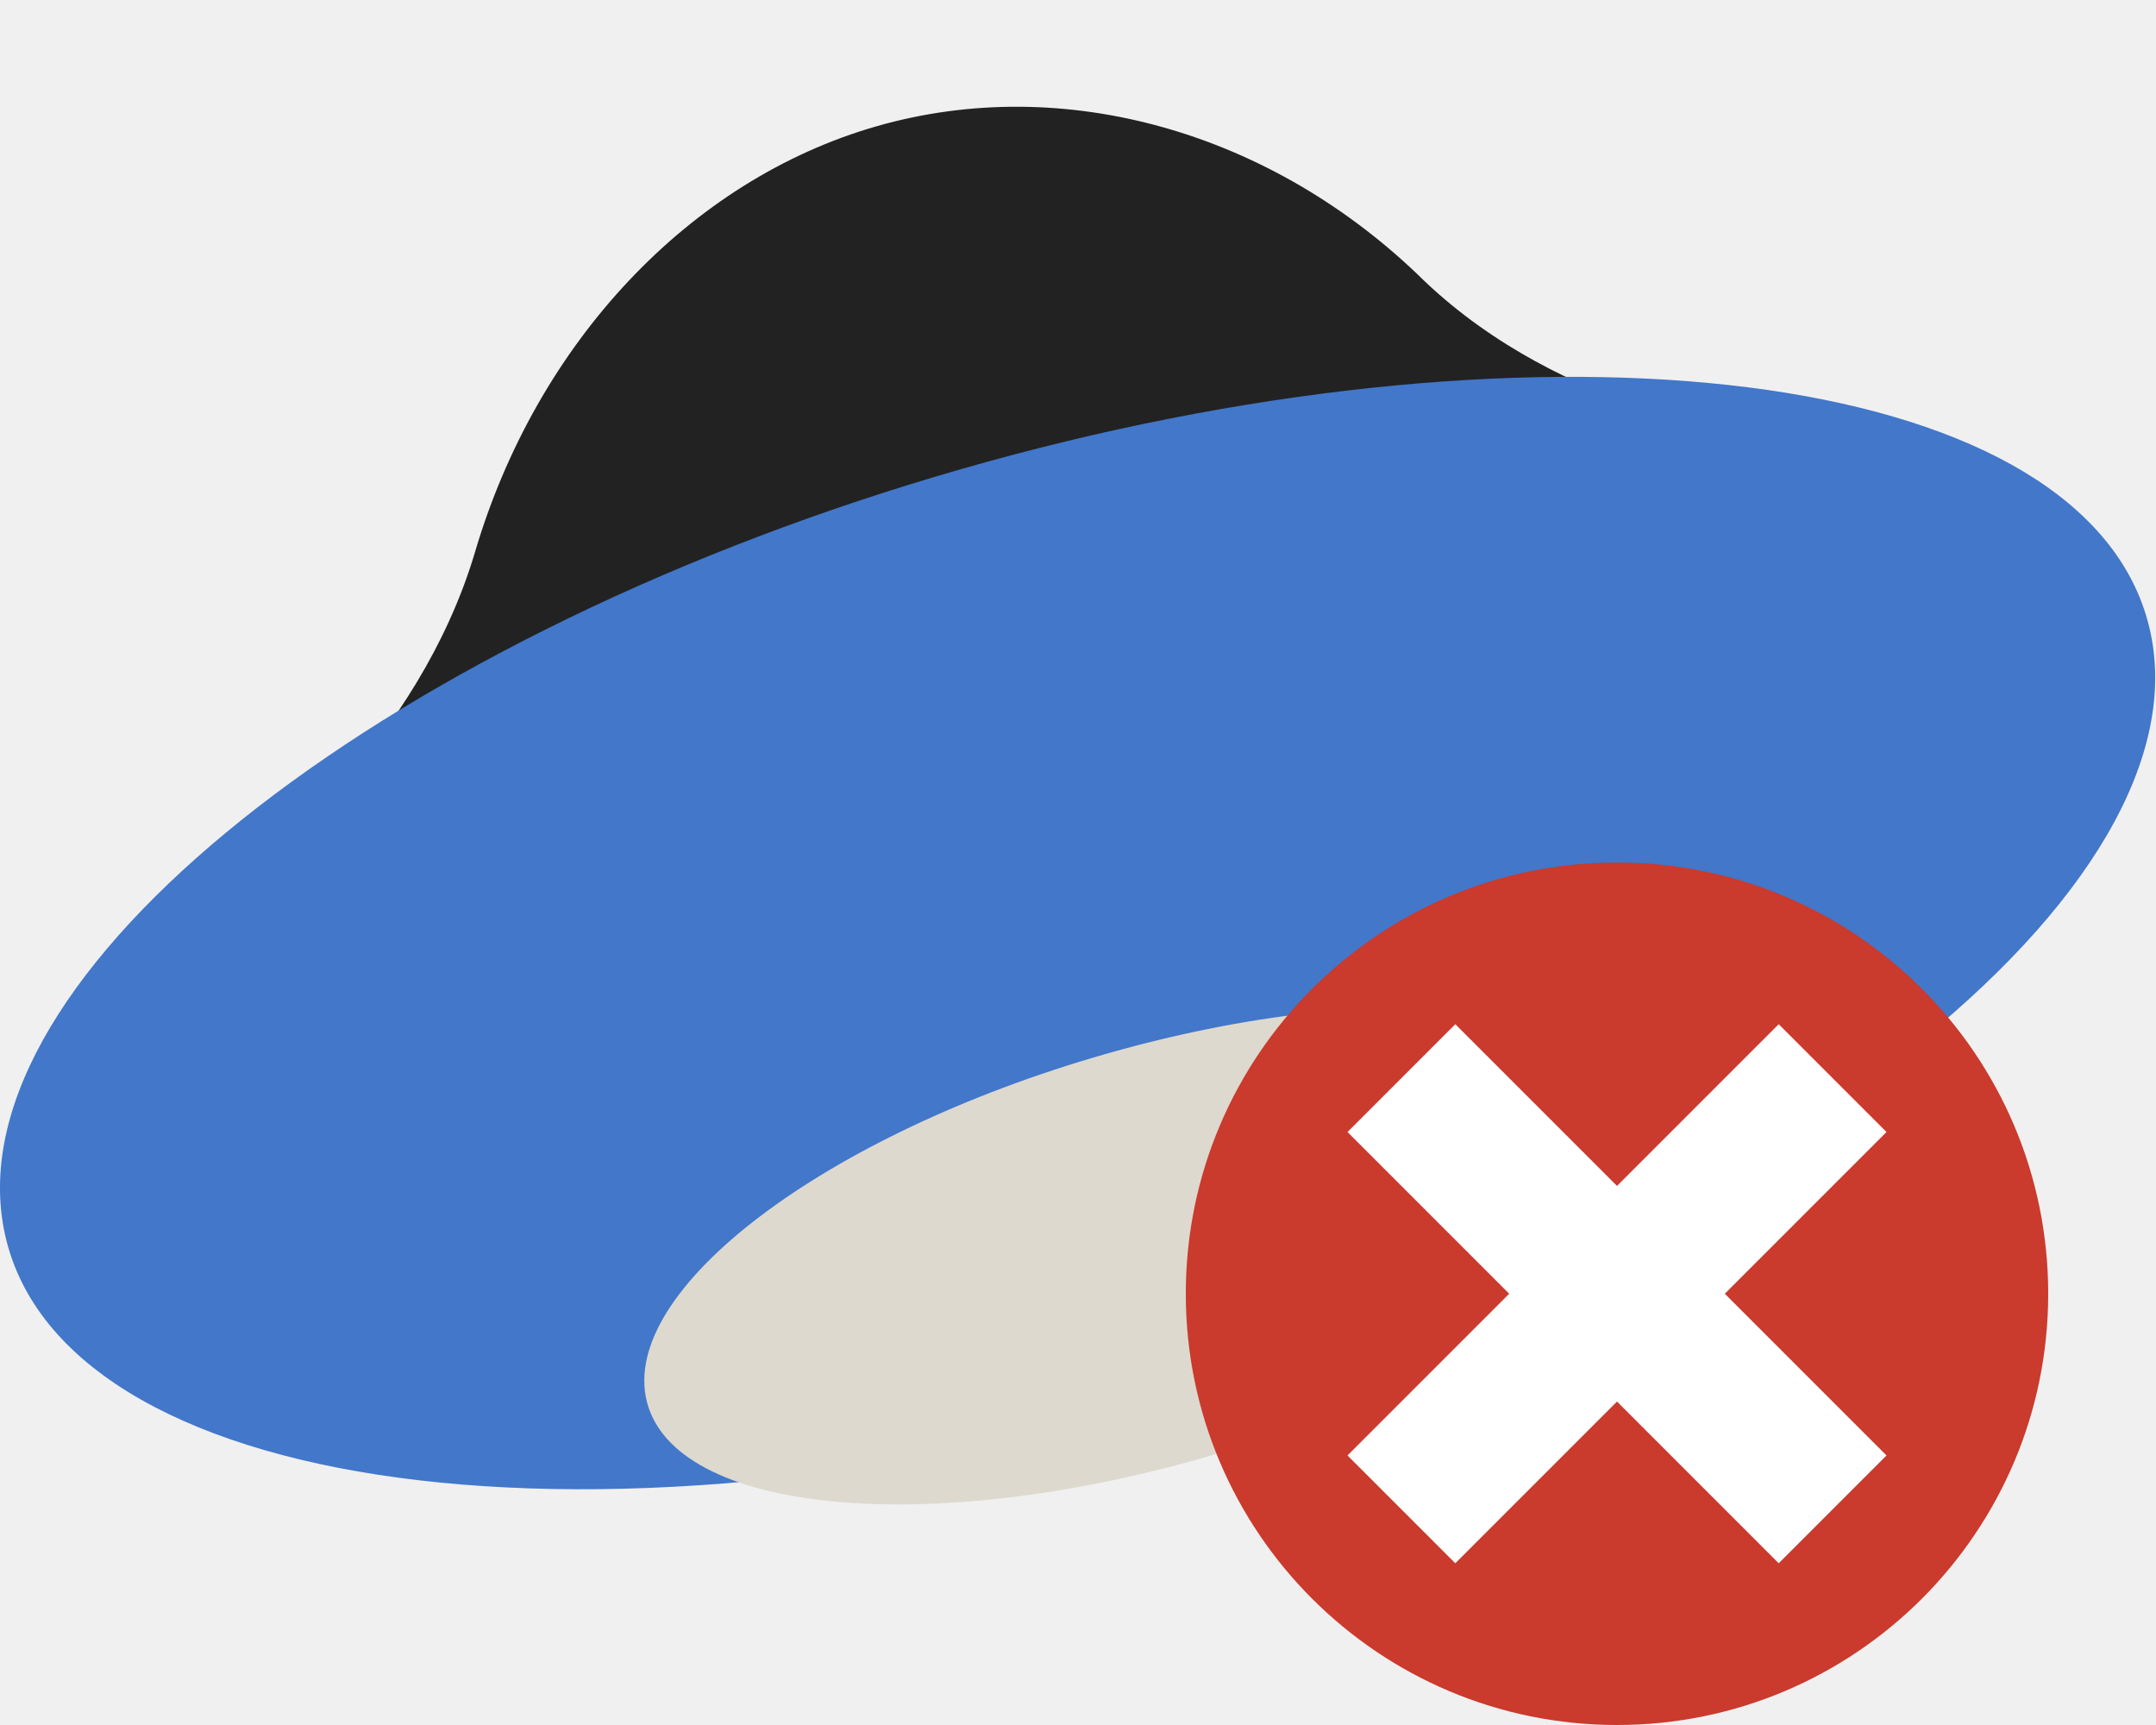
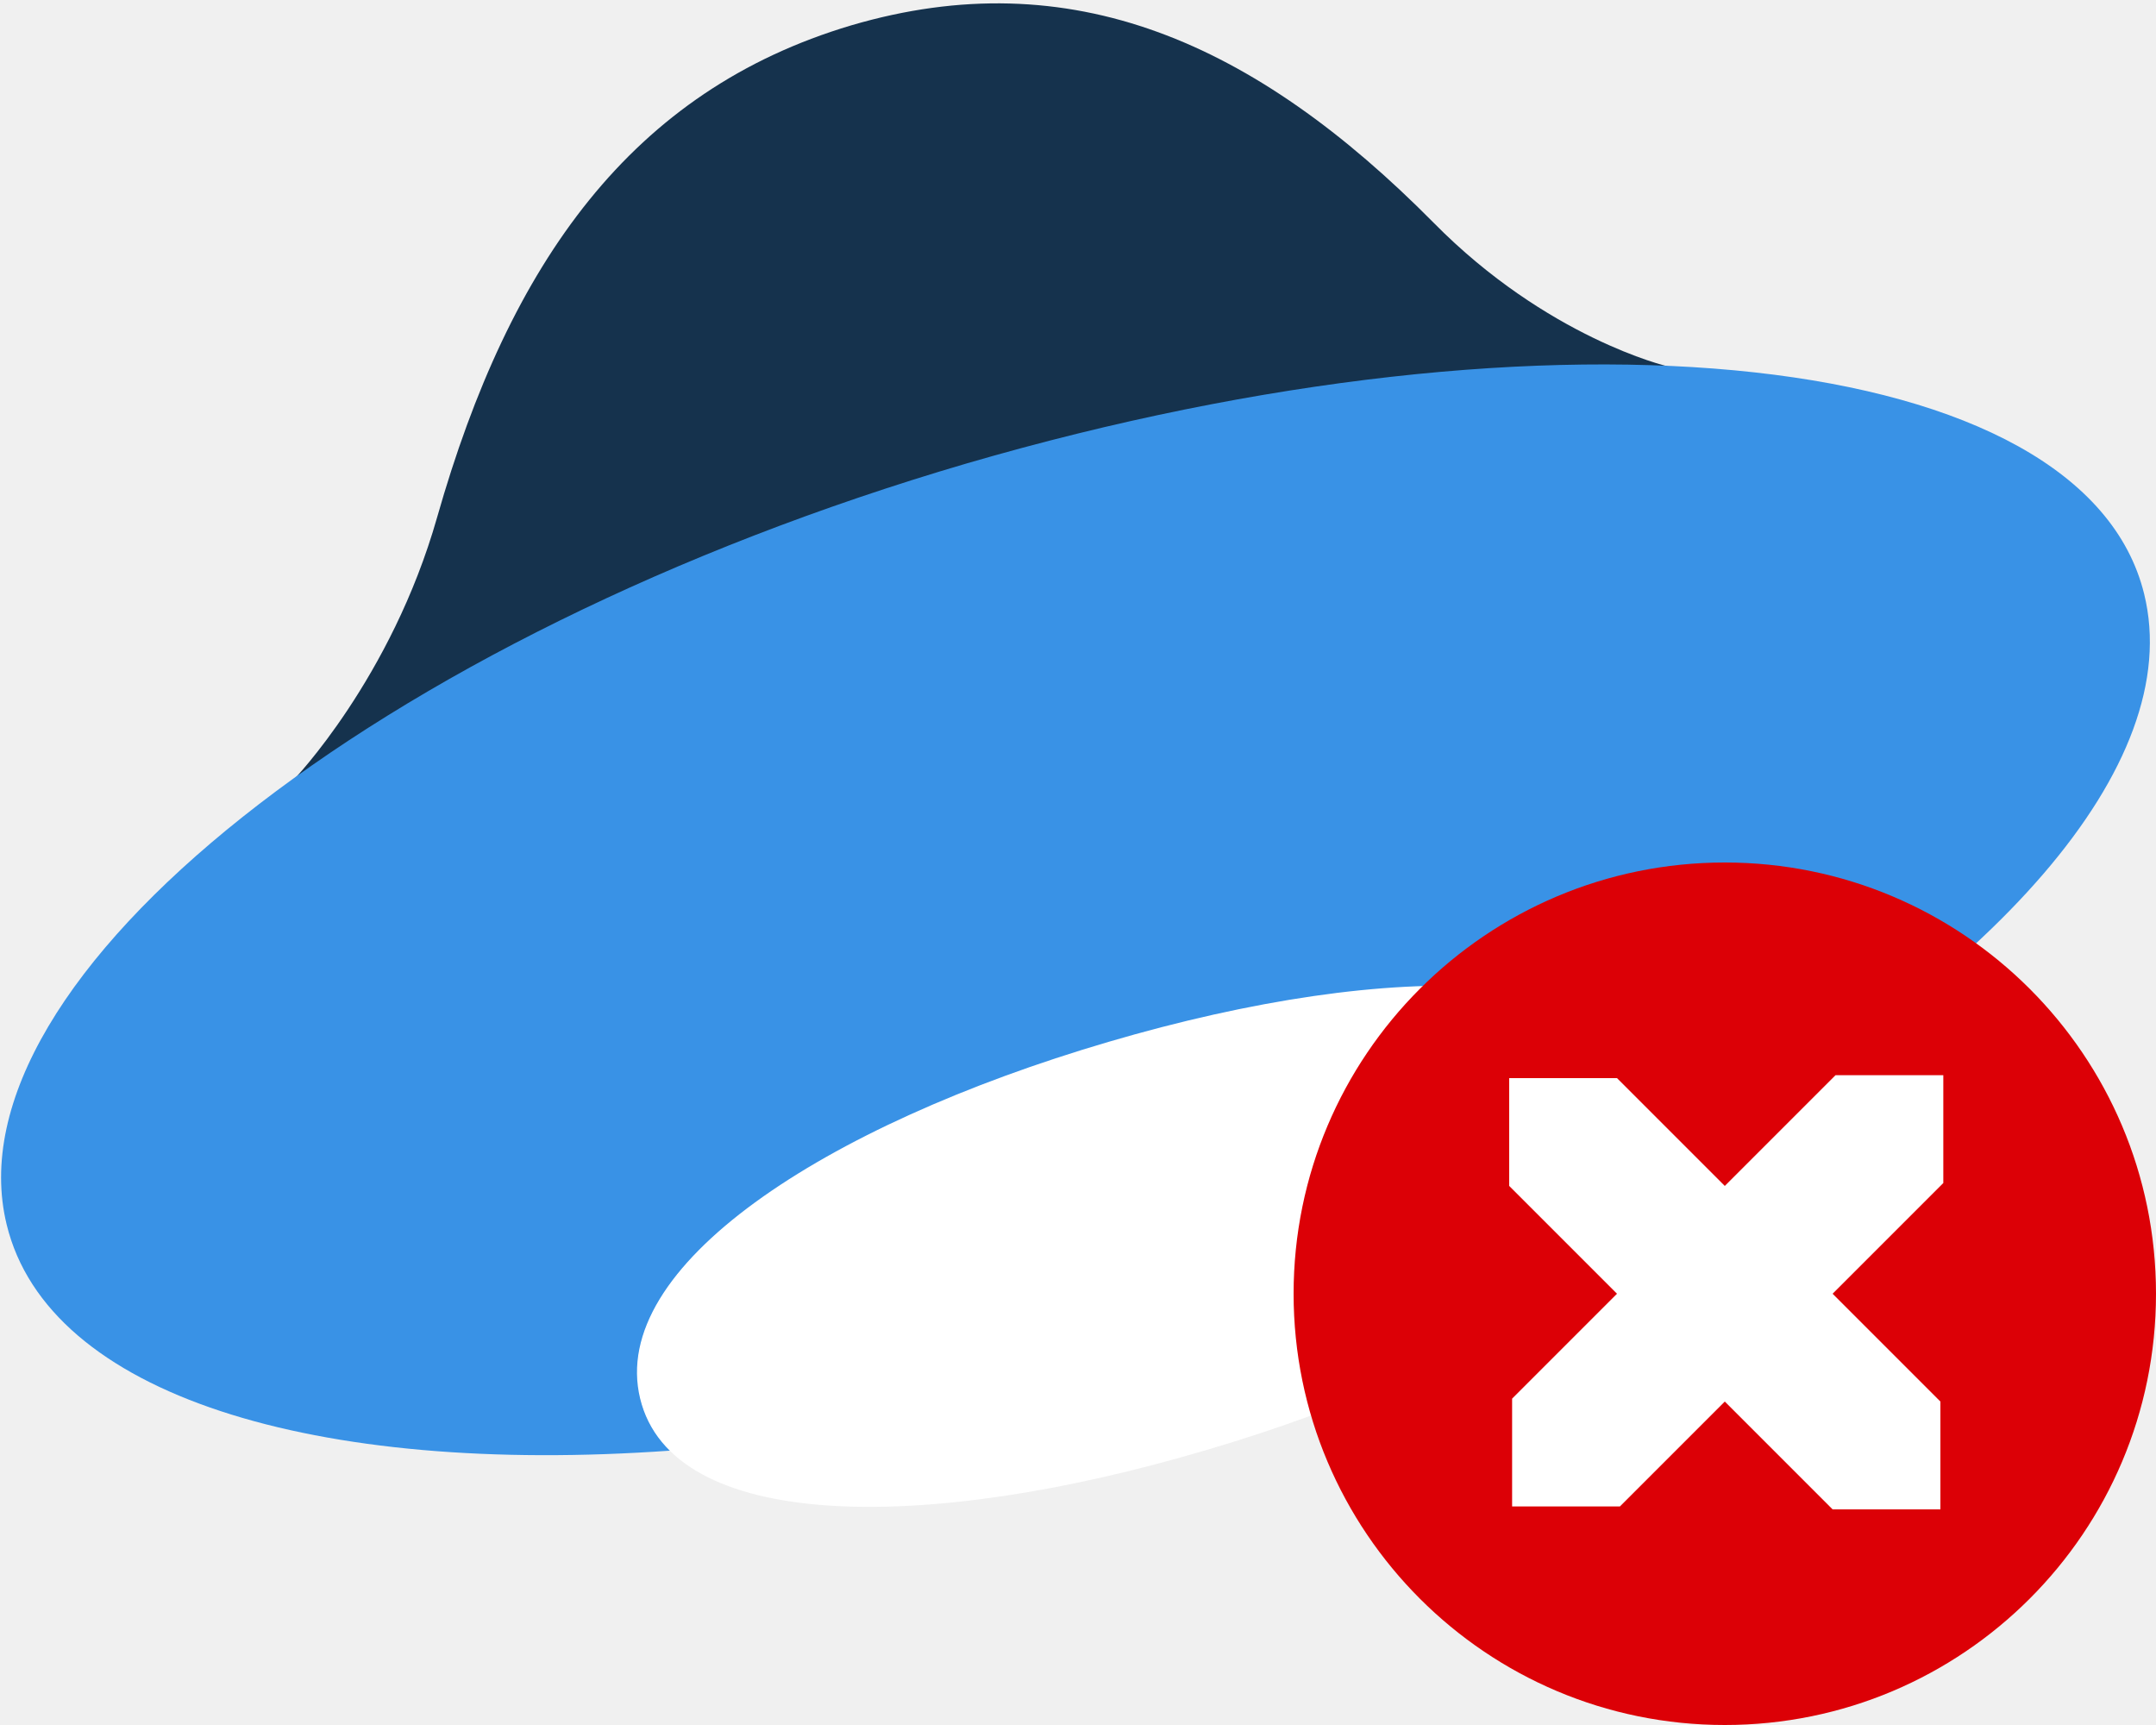
<svg xmlns="http://www.w3.org/2000/svg" width="20px" height="16px" viewBox="0 0 20 16" version="1.1">
  <defs />
  <g id="Page-1" stroke="none" stroke-width="1" fill="none" fill-rule="evenodd">
-     <g id="16" transform="translate(0, -48)">
-       <g id="Imported-Layers" transform="translate(0, 49)">
-         <path d="M13.213,1.606 C14.51,2.84 16.294,3.036 16.294,3.036 C16.294,3.036 14.852,11.263 11.172,12.319 C7.492,13.374 2.645,10.589 2.401,7.022 C2.401,7.022 3.877,5.889 4.403,4.132 C4.976,2.178 6.398,0.668 8.132,0.171 C9.867,-0.327 11.804,0.22 13.213,1.606" id="Fill-1" fill="#222222" />
-         <path d="M8.92,3.35 C14.142,1.852 19.025,2.359 19.867,4.588 C20.755,6.943 16.838,10.292 11.071,11.947 C5.304,13.602 0.348,12.798 0.017,10.283 C-0.295,7.902 3.697,4.848 8.92,3.35" id="Fill-2" fill="#4277CA" />
-         <path d="M10.246,8.779 C12.848,8.032 15.168,8.263 15.426,9.295 C15.684,10.327 13.784,11.77 11.181,12.516 C8.578,13.263 6.259,13.032 6,11.999 C5.742,10.968 7.643,9.526 10.246,8.779" id="Fill-3" fill="#DDD9CE" />
+     <g id="Shape-+-Shape-+-Shape-+-Oval-1-+-Path-14">
+       <g id="Shape-+-Shape-+-Shape">
+         <path d="M13.299,2.066 C11.636,0.386 9.931,-0.363 7.897,0.235 C5.863,0.84 4.729,2.429 4.055,4.798 C3.629,6.296 2.722,7.235 2.722,7.235 L9.127,5.267 L15.471,3.398 C15.464,3.398 14.351,3.133 13.299,2.066 L13.299,2.066 L13.299,2.066 Z" id="Shape" fill="#15324D" />
+         <path d="M19.89,5.509 C19.333,3.239 14.447,2.702 8.969,4.298 C3.491,5.903 -0.495,9.081 0.062,11.359 C0.447,12.941 2.914,13.69 6.22,13.455 C6.082,13.319 5.993,13.168 5.945,12.978 C5.643,11.737 7.649,10.458 10.282,9.686 C12.914,8.907 15.216,8.952 15.512,10.156 C15.56,10.345 15.546,10.526 15.491,10.723 C18.474,9.104 20.282,7.098 19.89,5.509 L19.89,5.509 L19.89,5.509 Z" id="Shape" fill="#3992E6" />
+         <path d="M11.196,13.448 C13.849,12.668 15.828,11.351 15.54,10.141 C15.251,8.93 12.935,8.884 10.282,9.664 C7.629,10.443 5.643,11.752 5.938,12.971 C6.234,14.197 8.543,14.235 11.196,13.448 L11.196,13.448 L11.196,13.448 Z" id="Shape" fill="#FFFFFF" />
      </g>
-       <circle id="Oval-1" fill="#CA3A2D" cx="15" cy="60" r="4" />
-       <path id="Path-16" stroke="#979797" d="" />
-       <path d="M15,59 L13.5,57.5 L12.5,58.5 L14,60 L12.5,61.5 L13.5,62.5 L15,61 L16.5,62.5 L17.5,61.5 L16,60 L17.5,58.5 L16.5,57.5 L15,59 Z" id="Path-17" fill="#FFFFFF" />
+       <circle id="Oval-1" fill="#DC0006" cx="16" cy="12" r="4" />
+       <path d="M15,12 L14,11 C14,11 14,9.664 14,10 L15,10 L16,11 L17.027,9.973 L18.027,9.973 L18.027,10.973 L17,12 L18,13 L18,14 L17,14 L16,13 L15.027,13.973 C15.027,13.973 13.691,13.973 14.027,13.973 L14.027,12.973 L15,12 Z" id="Path-14" fill="#FFFFFF" />
    </g>
  </g>
</svg>
